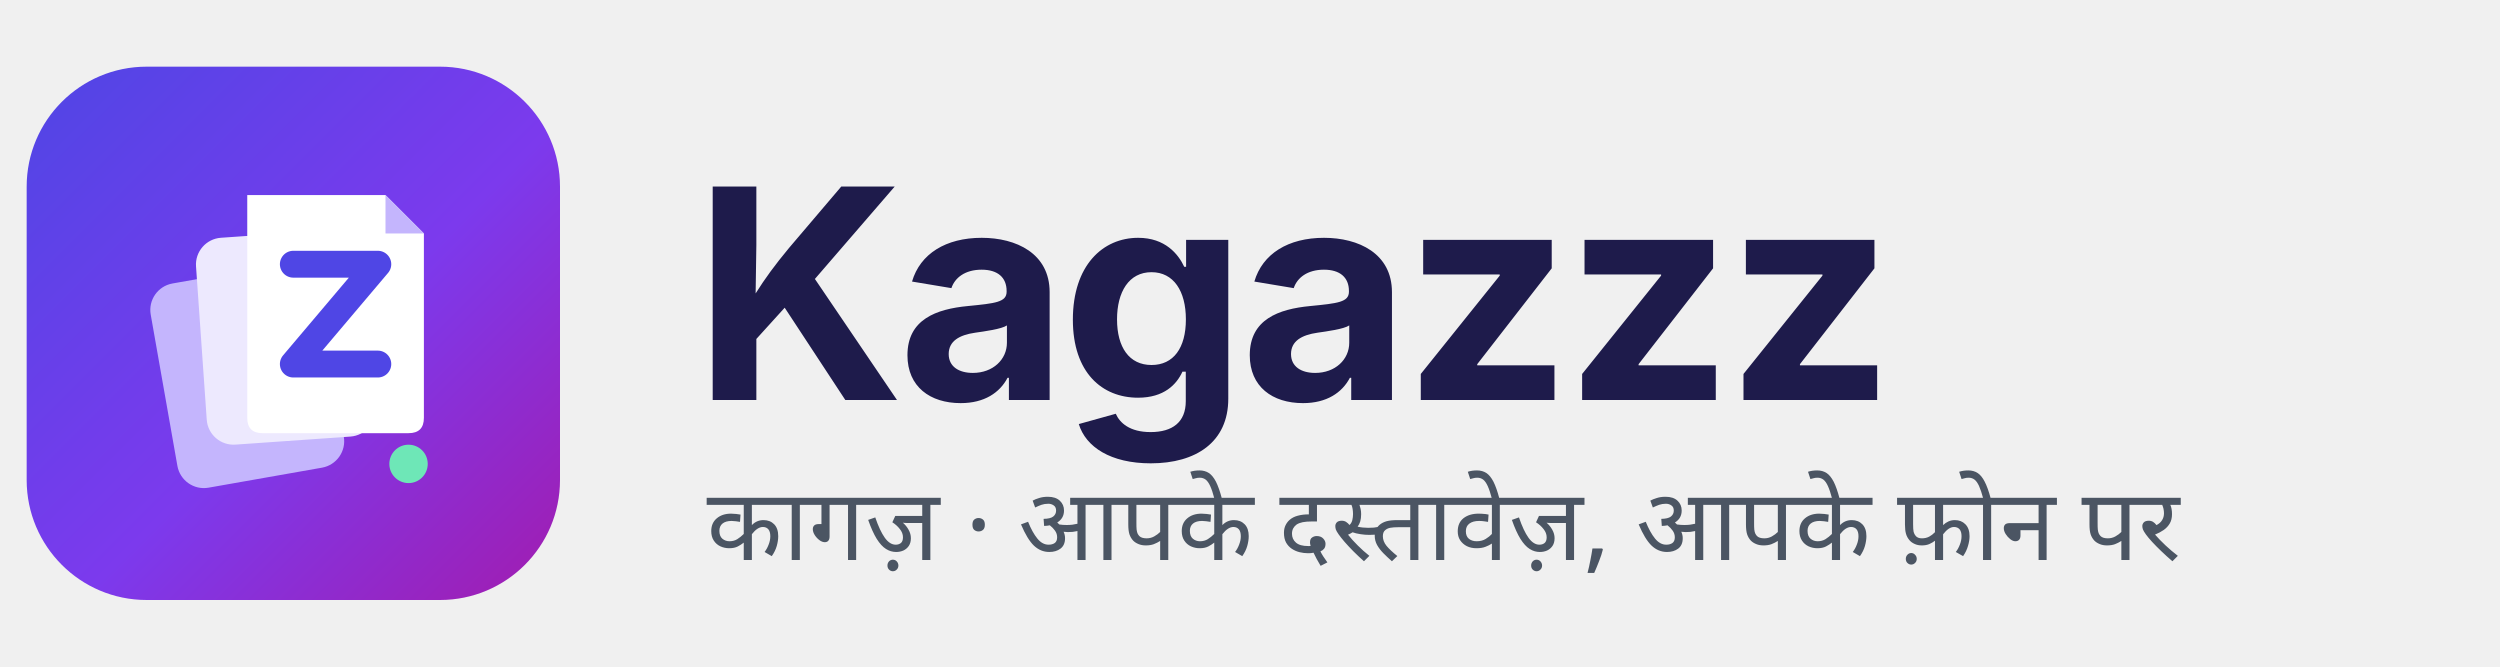
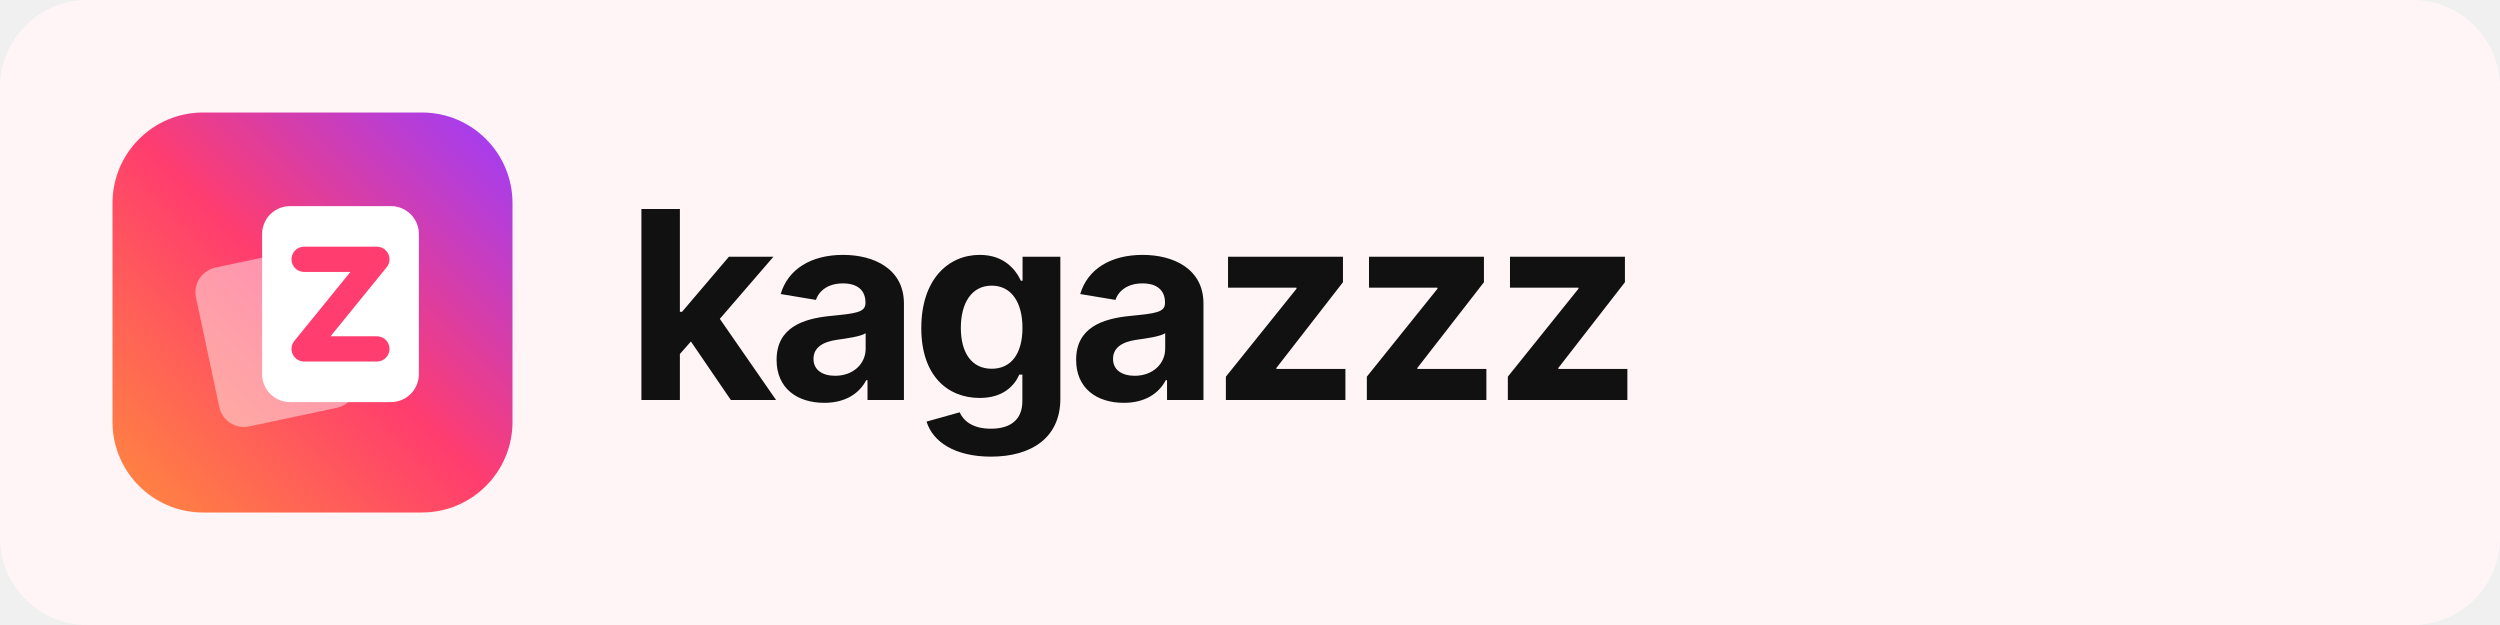
- <svg xmlns="http://www.w3.org/2000/svg" width="1200" height="320" viewBox="0 0 375 100" role="img" aria-label="Kagazzz logo — Zzz stack">
+ <svg xmlns="http://www.w3.org/2000/svg" width="1200" height="300" viewBox="0 0 400 100" role="img" aria-label="Kagazzz Zzz logo">
  <defs>
-     <linearGradient id="gl-zzz" x1="0" y1="0" x2="1" y2="1">
-       <stop offset="0" stop-color="#4F46E5" />
-       <stop offset="0.55" stop-color="#7C3AED" />
-       <stop offset="1" stop-color="#A21CAF" />
+     <linearGradient id="g1" x1="0" y1="1" x2="1" y2="0">
+       <stop offset="0" stop-color="#FF8A3D" />
+       <stop offset="0.5" stop-color="#FF3D6E" />
+       <stop offset="1" stop-color="#9B3DFF" />
    </linearGradient>
  </defs>
-   <rect x="4" y="10" width="80" height="80" rx="18" fill="url(#gl-zzz)" />
-   <g transform="translate(15.2 21.2) scale(0.576)">
-     <rect x="16" y="34" width="44" height="54" rx="7" fill="#C4B5FD" transform="rotate(-10 38 61)" />
-     <rect x="26" y="24" width="44" height="54" rx="7" fill="#EDE9FE" transform="rotate(-4 48 51)" />
-     <path d="M38 14 H74 L84 24 V72 Q84 76 80 76 H42 Q38 76 38 72 Z" fill="#FFFFFF" />
-     <path d="M74 14 V24 H84 Z" fill="#C4B5FD" />
-     <path d="M50 32 H72 L50 58 H72" fill="none" stroke="#4F46E5" stroke-width="7" stroke-linecap="round" stroke-linejoin="round" />
-     <circle cx="80" cy="84" r="5" fill="#6EE7B7" />
+   <rect width="400" height="100" rx="14" fill="#FFF5F7" />
+   <rect x="18" y="18" width="64" height="64" rx="14.5" fill="url(#g1)" />
+   <g transform="translate(27.6 27.6) scale(0.448)">
+     <rect x="12" y="30" width="50" height="58" rx="9" fill="#FFFFFF" opacity="0.45" transform="rotate(-12 37 59)" />
+     <rect x="32" y="12" width="56" height="70" rx="10" fill="#FFFFFF" />
+     <path d="M47 31 H73 L47 63 H73" fill="none" stroke="#FF3D6E" stroke-width="9" stroke-linecap="round" stroke-linejoin="round" />
  </g>
-   <text x="104" y="60" font-family="'Space Grotesk','Inter','Segoe UI',system-ui,sans-serif" font-weight="700" font-size="44" letter-spacing="-1" fill="#1E1B4B">Kagazzz</text>
-   <text x="106" y="84" font-family="'Noto Sans Devanagari','Kohinoor Devanagari','Mangal',sans-serif" font-weight="500" font-size="15" fill="#4B5563">कागज़ · आपके दस्तावेज़, आपके फ़ोन पर</text>
+   <text x="100" y="64" font-family="'Space Grotesk','Inter','Segoe UI',system-ui,sans-serif" font-weight="700" font-size="42" letter-spacing="-1.5" fill="#111111">kagazzz</text>
</svg>
